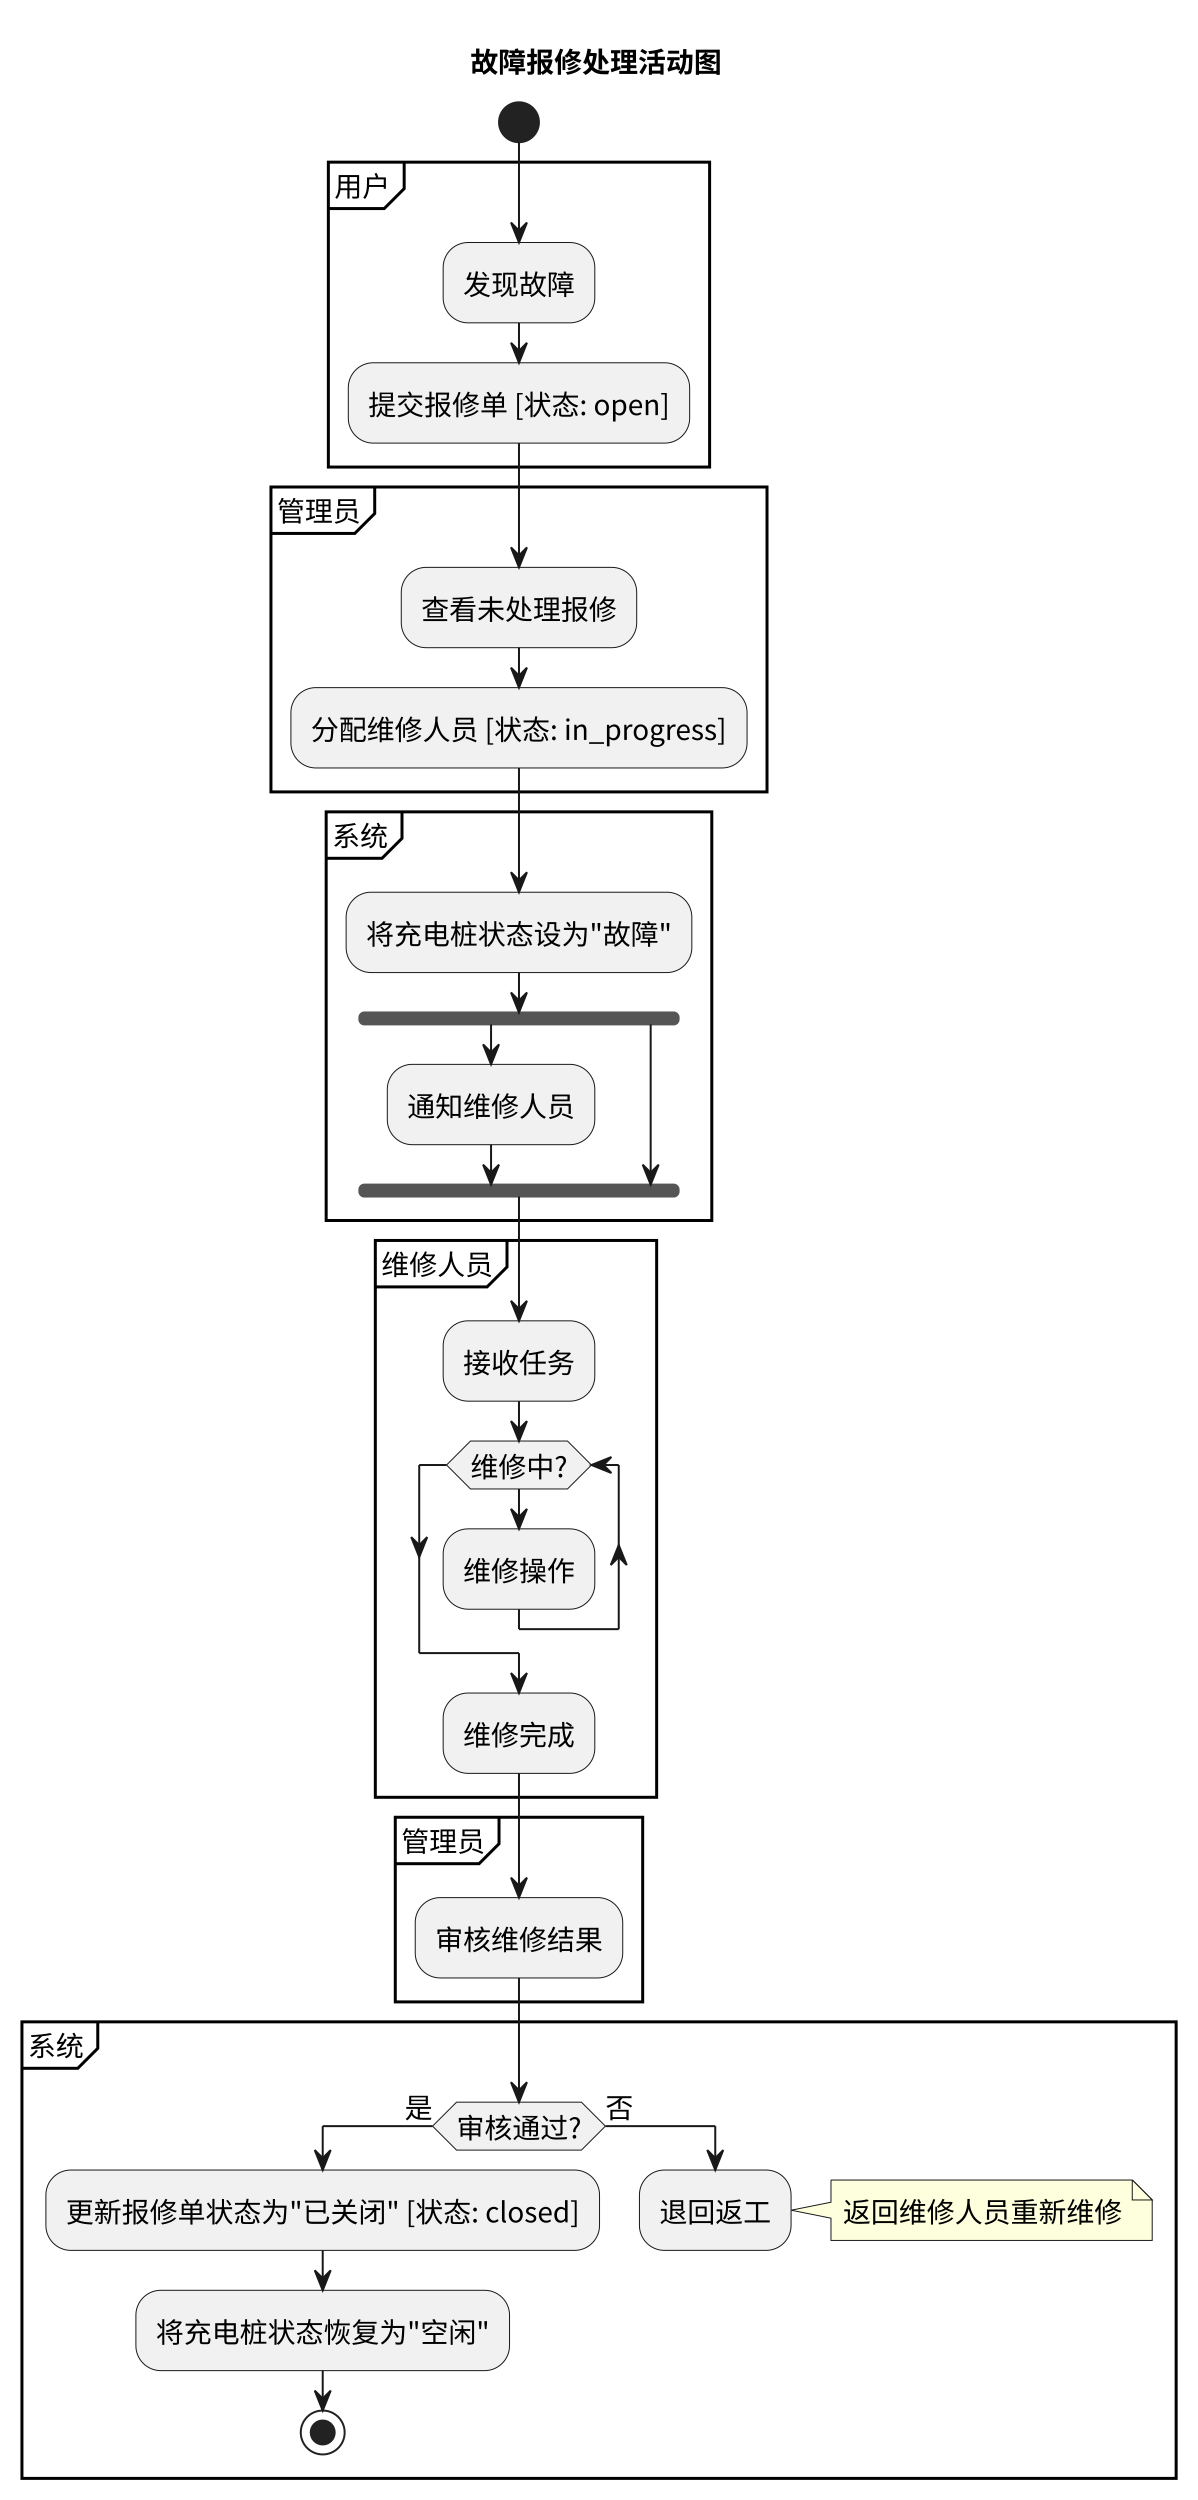
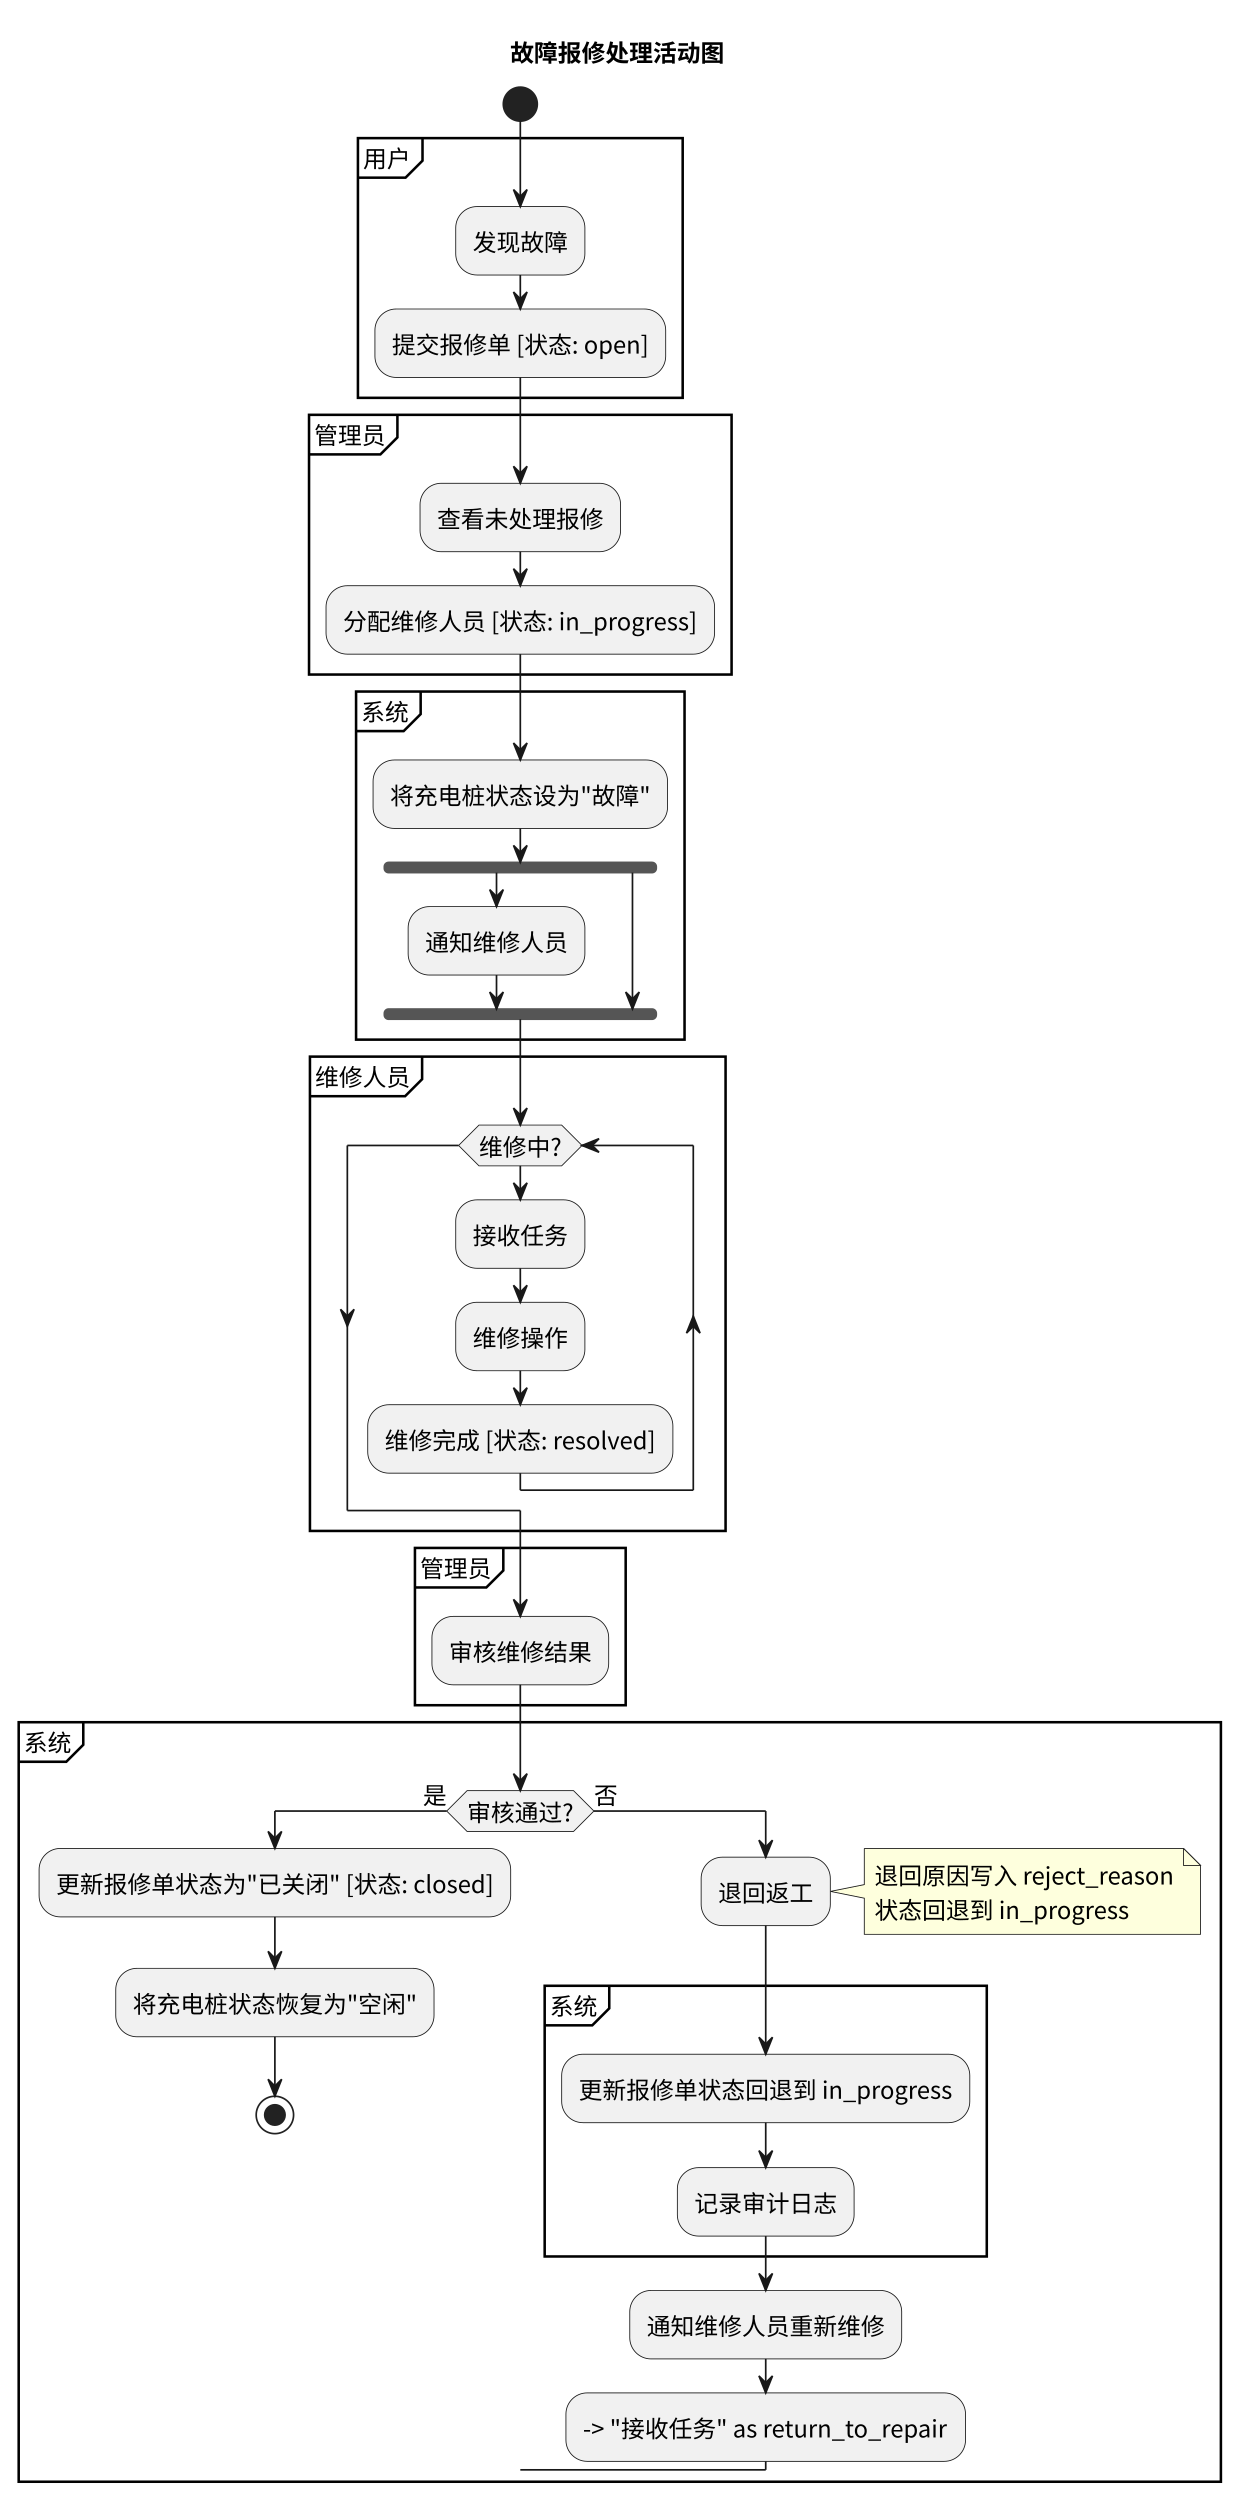
- <svg xmlns="http://www.w3.org/2000/svg" contentStyleType="text/css" data-diagram-type="ACTIVITY" height="1253px" preserveAspectRatio="none" style="width:600px;height:1253px;background:#FFFFFF;" version="1.1" viewBox="0 0 600 1253" width="600px" zoomAndPan="magnify">
+ <svg xmlns="http://www.w3.org/2000/svg" contentStyleType="text/css" data-diagram-type="ACTIVITY" height="1471px" preserveAspectRatio="none" style="width:729px;height:1471px;background:#FFFFFF;" version="1.1" viewBox="0 0 729 1471" width="729px" zoomAndPan="magnify">
  <defs />
  <g>
    <g class="title" data-source-line="3">
-       <text fill="#000000" font-family="Noto Sans CJK SC" font-size="14" font-weight="bold" lengthAdjust="spacing" textLength="125.999" x="235.743" y="36.24">故障报修处理活动图</text>
+       <text fill="#000000" font-family="Noto Sans CJK SC" font-size="14" font-weight="bold" lengthAdjust="spacing" textLength="125.999" x="300.187" y="36.24">故障报修处理活动图</text>
    </g>
-     <ellipse cx="260.115" cy="61.272" fill="#222222" rx="10" ry="10" style="stroke:#222222;stroke-width:1;" />
-     <rect fill="none" height="152.816" style="stroke:#000000;stroke-width:1.5;" width="191.087" x="164.571" y="81.272" />
-     <path d="M202.571,81.272 L202.571,94.544 L192.571,104.544 L164.571,104.544" fill="none" style="stroke:#000000;stroke-width:1.5;" />
-     <text fill="#000000" font-family="Noto Sans CJK SC" font-size="14" lengthAdjust="spacing" textLength="28" x="167.571" y="98.512">用户</text>
-     <rect fill="#F1F1F1" height="40.272" rx="12.5" ry="12.5" style="stroke:#181818;stroke-width:0.5;" width="76" x="222.115" y="121.544" />
-     <text fill="#000000" font-family="Noto Sans CJK SC" font-size="14" lengthAdjust="spacing" textLength="56" x="232.115" y="147.784">发现故障</text>
-     <rect fill="#F1F1F1" height="40.272" rx="12.5" ry="12.5" style="stroke:#181818;stroke-width:0.5;" width="171.087" x="174.571" y="181.816" />
-     <text fill="#000000" font-family="Noto Sans CJK SC" font-size="14" lengthAdjust="spacing" textLength="151.087" x="184.571" y="208.056">提交报修单 [状态: open]</text>
-     <rect fill="none" height="152.816" style="stroke:#000000;stroke-width:1.5;" width="248.627" x="135.802" y="244.088" />
-     <path d="M187.801,244.088 L187.801,257.36 L177.801,267.36 L135.802,267.36" fill="none" style="stroke:#000000;stroke-width:1.5;" />
-     <text fill="#000000" font-family="Noto Sans CJK SC" font-size="14" lengthAdjust="spacing" textLength="42" x="138.802" y="261.328">管理员</text>
-     <rect fill="#F1F1F1" height="40.272" rx="12.5" ry="12.5" style="stroke:#181818;stroke-width:0.5;" width="118" x="201.115" y="284.36" />
-     <text fill="#000000" font-family="Noto Sans CJK SC" font-size="14" lengthAdjust="spacing" textLength="98" x="211.115" y="310.599">查看未处理报修</text>
-     <rect fill="#F1F1F1" height="40.272" rx="12.5" ry="12.5" style="stroke:#181818;stroke-width:0.5;" width="228.627" x="145.802" y="344.632" />
-     <text fill="#000000" font-family="Noto Sans CJK SC" font-size="14" lengthAdjust="spacing" textLength="208.627" x="155.802" y="370.871">分配维修人员 [状态: in_progress]</text>
-     <rect fill="none" height="204.816" style="stroke:#000000;stroke-width:1.5;" width="193.271" x="163.479" y="406.903" />
-     <path d="M201.479,406.903 L201.479,420.175 L191.479,430.175 L163.479,430.175" fill="none" style="stroke:#000000;stroke-width:1.5;" />
-     <text fill="#000000" font-family="Noto Sans CJK SC" font-size="14" lengthAdjust="spacing" textLength="28" x="166.479" y="424.143">系统</text>
-     <rect fill="#F1F1F1" height="40.272" rx="12.5" ry="12.5" style="stroke:#181818;stroke-width:0.5;" width="173.271" x="173.479" y="447.175" />
-     <text fill="#000000" font-family="Noto Sans CJK SC" font-size="14" lengthAdjust="spacing" textLength="153.271" x="183.479" y="473.415">将充电桩状态设为"故障"</text>
-     <rect fill="#555555" height="6" rx="2.5" ry="2.5" style="stroke:#555555;stroke-width:1;" width="160" x="180.115" y="507.447" />
-     <rect fill="#F1F1F1" height="40.272" rx="12.5" ry="12.5" style="stroke:#181818;stroke-width:0.5;" width="104" x="194.115" y="533.447" />
-     <text fill="#000000" font-family="Noto Sans CJK SC" font-size="14" lengthAdjust="spacing" textLength="84" x="204.115" y="559.687">通知维修人员</text>
-     <rect fill="#555555" height="6" rx="2.5" ry="2.5" style="stroke:#555555;stroke-width:1;" width="160" x="180.115" y="593.719" />
-     <rect fill="none" height="279.088" style="stroke:#000000;stroke-width:1.5;" width="141" x="188.115" y="621.719" />
-     <path d="M254.115,621.719 L254.115,634.991 L244.115,644.991 L188.115,644.991" fill="none" style="stroke:#000000;stroke-width:1.5;" />
-     <text fill="#000000" font-family="Noto Sans CJK SC" font-size="14" lengthAdjust="spacing" textLength="56" x="191.115" y="638.959">维修人员</text>
-     <rect fill="#F1F1F1" height="40.272" rx="12.5" ry="12.5" style="stroke:#181818;stroke-width:0.5;" width="76" x="222.115" y="661.991" />
-     <text fill="#000000" font-family="Noto Sans CJK SC" font-size="14" lengthAdjust="spacing" textLength="56" x="232.115" y="688.231">接收任务</text>
-     <rect fill="#F1F1F1" height="40.272" rx="12.5" ry="12.5" style="stroke:#181818;stroke-width:0.5;" width="76" x="222.115" y="766.263" />
-     <text fill="#000000" font-family="Noto Sans CJK SC" font-size="14" lengthAdjust="spacing" textLength="56" x="232.115" y="792.503">维修操作</text>
-     <polygon fill="#F1F1F1" points="235.797,722.263,284.433,722.263,296.433,734.263,284.433,746.263,235.797,746.263,223.797,734.263,235.797,722.263" style="stroke:#181818;stroke-width:0.5;" />
-     <text fill="#000000" font-family="Noto Sans CJK SC" font-size="14" lengthAdjust="spacing" textLength="48.636" x="235.797" y="740.367">维修中?</text>
-     <rect fill="#F1F1F1" height="40.272" rx="12.5" ry="12.5" style="stroke:#181818;stroke-width:0.5;" width="76" x="222.115" y="848.535" />
-     <text fill="#000000" font-family="Noto Sans CJK SC" font-size="14" lengthAdjust="spacing" textLength="56" x="232.115" y="874.775">维修完成</text>
-     <rect fill="none" height="92.544" style="stroke:#000000;stroke-width:1.5;" width="124" x="198.115" y="910.807" />
-     <path d="M250.115,910.807 L250.115,924.079 L240.115,934.079 L198.115,934.079" fill="none" style="stroke:#000000;stroke-width:1.5;" />
-     <text fill="#000000" font-family="Noto Sans CJK SC" font-size="14" lengthAdjust="spacing" textLength="42" x="201.115" y="928.047">管理员</text>
-     <rect fill="#F1F1F1" height="40.272" rx="12.5" ry="12.5" style="stroke:#181818;stroke-width:0.5;" width="104" x="208.115" y="951.079" />
-     <text fill="#000000" font-family="Noto Sans CJK SC" font-size="14" lengthAdjust="spacing" textLength="84" x="218.115" y="977.319">审核维修结果</text>
-     <rect fill="none" height="228.816" style="stroke:#000000;stroke-width:1.5;" width="578.486" x="11" y="1013.351" />
+     <ellipse cx="306.149" cy="61.272" fill="#222222" rx="10" ry="10" style="stroke:#222222;stroke-width:1;" />
+     <rect fill="none" height="152.816" style="stroke:#000000;stroke-width:1.5;" width="191.087" x="210.605" y="81.272" />
+     <path d="M248.605,81.272 L248.605,94.544 L238.605,104.544 L210.605,104.544" fill="none" style="stroke:#000000;stroke-width:1.5;" />
+     <text fill="#000000" font-family="Noto Sans CJK SC" font-size="14" lengthAdjust="spacing" textLength="28" x="213.605" y="98.512">用户</text>
+     <rect fill="#F1F1F1" height="40.272" rx="12.5" ry="12.5" style="stroke:#181818;stroke-width:0.5;" width="76" x="268.149" y="121.544" />
+     <text fill="#000000" font-family="Noto Sans CJK SC" font-size="14" lengthAdjust="spacing" textLength="56" x="278.149" y="147.784">发现故障</text>
+     <rect fill="#F1F1F1" height="40.272" rx="12.5" ry="12.5" style="stroke:#181818;stroke-width:0.5;" width="171.087" x="220.605" y="181.816" />
+     <text fill="#000000" font-family="Noto Sans CJK SC" font-size="14" lengthAdjust="spacing" textLength="151.087" x="230.605" y="208.056">提交报修单 [状态: open]</text>
+     <rect fill="none" height="152.816" style="stroke:#000000;stroke-width:1.5;" width="248.627" x="181.835" y="244.088" />
+     <path d="M233.835,244.088 L233.835,257.36 L223.835,267.36 L181.835,267.36" fill="none" style="stroke:#000000;stroke-width:1.5;" />
+     <text fill="#000000" font-family="Noto Sans CJK SC" font-size="14" lengthAdjust="spacing" textLength="42" x="184.835" y="261.328">管理员</text>
+     <rect fill="#F1F1F1" height="40.272" rx="12.5" ry="12.5" style="stroke:#181818;stroke-width:0.5;" width="118" x="247.149" y="284.36" />
+     <text fill="#000000" font-family="Noto Sans CJK SC" font-size="14" lengthAdjust="spacing" textLength="98" x="257.149" y="310.599">查看未处理报修</text>
+     <rect fill="#F1F1F1" height="40.272" rx="12.5" ry="12.5" style="stroke:#181818;stroke-width:0.5;" width="228.627" x="191.835" y="344.632" />
+     <text fill="#000000" font-family="Noto Sans CJK SC" font-size="14" lengthAdjust="spacing" textLength="208.627" x="201.835" y="370.871">分配维修人员 [状态: in_progress]</text>
+     <rect fill="none" height="204.816" style="stroke:#000000;stroke-width:1.5;" width="193.271" x="209.513" y="406.903" />
+     <path d="M247.513,406.903 L247.513,420.175 L237.513,430.175 L209.513,430.175" fill="none" style="stroke:#000000;stroke-width:1.5;" />
+     <text fill="#000000" font-family="Noto Sans CJK SC" font-size="14" lengthAdjust="spacing" textLength="28" x="212.513" y="424.143">系统</text>
+     <rect fill="#F1F1F1" height="40.272" rx="12.5" ry="12.5" style="stroke:#181818;stroke-width:0.5;" width="173.271" x="219.513" y="447.175" />
+     <text fill="#000000" font-family="Noto Sans CJK SC" font-size="14" lengthAdjust="spacing" textLength="153.271" x="229.513" y="473.415">将充电桩状态设为"故障"</text>
+     <rect fill="#555555" height="6" rx="2.5" ry="2.5" style="stroke:#555555;stroke-width:1;" width="160" x="226.149" y="507.447" />
+     <rect fill="#F1F1F1" height="40.272" rx="12.5" ry="12.5" style="stroke:#181818;stroke-width:0.5;" width="104" x="240.149" y="533.447" />
+     <text fill="#000000" font-family="Noto Sans CJK SC" font-size="14" lengthAdjust="spacing" textLength="84" x="250.149" y="559.687">通知维修人员</text>
+     <rect fill="#555555" height="6" rx="2.5" ry="2.5" style="stroke:#555555;stroke-width:1;" width="160" x="226.149" y="593.719" />
+     <rect fill="none" height="279.088" style="stroke:#000000;stroke-width:1.5;" width="244.557" x="182.37" y="621.719" />
+     <path d="M248.37,621.719 L248.37,634.991 L238.37,644.991 L182.37,644.991" fill="none" style="stroke:#000000;stroke-width:1.5;" />
+     <text fill="#000000" font-family="Noto Sans CJK SC" font-size="14" lengthAdjust="spacing" textLength="56" x="185.37" y="638.959">维修人员</text>
+     <rect fill="#F1F1F1" height="40.272" rx="12.5" ry="12.5" style="stroke:#181818;stroke-width:0.5;" width="76" x="268.149" y="705.991" />
+     <text fill="#000000" font-family="Noto Sans CJK SC" font-size="14" lengthAdjust="spacing" textLength="56" x="278.149" y="732.231">接收任务</text>
+     <rect fill="#F1F1F1" height="40.272" rx="12.5" ry="12.5" style="stroke:#181818;stroke-width:0.5;" width="76" x="268.149" y="766.263" />
+     <text fill="#000000" font-family="Noto Sans CJK SC" font-size="14" lengthAdjust="spacing" textLength="56" x="278.149" y="792.503">维修操作</text>
+     <rect fill="#F1F1F1" height="40.272" rx="12.5" ry="12.5" style="stroke:#181818;stroke-width:0.5;" width="179.557" x="216.37" y="826.535" />
+     <text fill="#000000" font-family="Noto Sans CJK SC" font-size="14" lengthAdjust="spacing" textLength="159.557" x="226.37" y="852.775">维修完成 [状态: resolved]</text>
+     <polygon fill="#F1F1F1" points="281.831,661.991,330.467,661.991,342.467,673.991,330.467,685.991,281.831,685.991,269.831,673.991,281.831,661.991" style="stroke:#181818;stroke-width:0.5;" />
+     <text fill="#000000" font-family="Noto Sans CJK SC" font-size="14" lengthAdjust="spacing" textLength="48.636" x="281.831" y="680.095">维修中?</text>
+     <rect fill="none" height="92.544" style="stroke:#000000;stroke-width:1.5;" width="124" x="244.149" y="910.807" />
+     <path d="M296.149,910.807 L296.149,924.079 L286.149,934.079 L244.149,934.079" fill="none" style="stroke:#000000;stroke-width:1.5;" />
+     <text fill="#000000" font-family="Noto Sans CJK SC" font-size="14" lengthAdjust="spacing" textLength="42" x="247.149" y="928.047">管理员</text>
+     <rect fill="#F1F1F1" height="40.272" rx="12.5" ry="12.5" style="stroke:#181818;stroke-width:0.5;" width="104" x="254.149" y="951.079" />
+     <text fill="#000000" font-family="Noto Sans CJK SC" font-size="14" lengthAdjust="spacing" textLength="84" x="264.149" y="977.319">审核维修结果</text>
+     <rect fill="none" height="446.903" style="stroke:#000000;stroke-width:1.5;" width="707.374" x="11" y="1013.351" />
    <path d="M49,1013.351 L49,1026.622 L39,1036.622 L11,1036.622" fill="none" style="stroke:#000000;stroke-width:1.5;" />
    <text fill="#000000" font-family="Noto Sans CJK SC" font-size="14" lengthAdjust="spacing" textLength="28" x="14" y="1030.591">系统</text>
-     <polygon fill="#F1F1F1" points="228.797,1053.622,291.433,1053.622,303.433,1065.622,291.433,1077.622,228.797,1077.622,216.797,1065.622,228.797,1053.622" style="stroke:#181818;stroke-width:0.5;" />
-     <text fill="#000000" font-family="Noto Sans CJK SC" font-size="14" lengthAdjust="spacing" textLength="62.636" x="228.797" y="1071.726">审核通过?</text>
-     <text fill="#000000" font-family="Noto Sans CJK SC" font-size="14" lengthAdjust="spacing" textLength="14" x="202.797" y="1061.591">是</text>
-     <text fill="#000000" font-family="Noto Sans CJK SC" font-size="14" lengthAdjust="spacing" textLength="14" x="303.433" y="1061.591">否</text>
+     <polygon fill="#F1F1F1" points="274.831,1053.622,337.467,1053.622,349.467,1065.622,337.467,1077.622,274.831,1077.622,262.831,1065.622,274.831,1053.622" style="stroke:#181818;stroke-width:0.5;" />
+     <text fill="#000000" font-family="Noto Sans CJK SC" font-size="14" lengthAdjust="spacing" textLength="62.636" x="274.831" y="1071.726">审核通过?</text>
+     <text fill="#000000" font-family="Noto Sans CJK SC" font-size="14" lengthAdjust="spacing" textLength="14" x="248.831" y="1061.591">是</text>
+     <text fill="#000000" font-family="Noto Sans CJK SC" font-size="14" lengthAdjust="spacing" textLength="14" x="349.467" y="1061.591">否</text>
    <rect fill="#F1F1F1" height="40.272" rx="12.5" ry="12.5" style="stroke:#181818;stroke-width:0.5;" width="277.487" x="23" y="1087.622" />
    <text fill="#000000" font-family="Noto Sans CJK SC" font-size="14" lengthAdjust="spacing" textLength="257.487" x="33" y="1113.862">更新报修单状态为"已关闭" [状态: closed]</text>
-     <rect fill="#F1F1F1" height="40.272" rx="12.5" ry="12.5" style="stroke:#181818;stroke-width:0.5;" width="187.271" x="68.108" y="1147.894" />
-     <text fill="#000000" font-family="Noto Sans CJK SC" font-size="14" lengthAdjust="spacing" textLength="167.271" x="78.108" y="1174.134">将充电桩状态恢复为"空闲"</text>
-     <ellipse cx="161.743" cy="1219.166" fill="none" rx="11" ry="11" style="stroke:#222222;stroke-width:1;" />
-     <ellipse cx="161.743" cy="1219.166" fill="#222222" rx="6" ry="6" style="stroke:#222222;stroke-width:1;" />
-     <path d="M416.487,1092.622 L416.487,1103.758 L396.487,1107.758 L416.487,1111.758 L416.487,1122.894 A0,0 0 0 0 416.487,1122.894 L577.486,1122.894 A0,0 0 0 0 577.486,1122.894 L577.486,1102.622 L567.486,1092.622 L416.487,1092.622 A0,0 0 0 0 416.487,1092.622" fill="#FEFFDD" style="stroke:#181818;stroke-width:0.5;" />
-     <path d="M567.486,1092.622 L567.486,1102.622 L577.486,1102.622 L567.486,1092.622" fill="#FEFFDD" style="stroke:#181818;stroke-width:0.5;" />
-     <text fill="#000000" font-family="Noto Sans CJK SC" font-size="14" lengthAdjust="spacing" textLength="139.999" x="422.487" y="1113.862">返回维修人员重新维修</text>
-     <rect fill="#F1F1F1" height="40.272" rx="12.5" ry="12.5" style="stroke:#181818;stroke-width:0.5;" width="76" x="320.487" y="1087.622" />
-     <text fill="#000000" font-family="Noto Sans CJK SC" font-size="14" lengthAdjust="spacing" textLength="56" x="330.487" y="1113.862">退回返工</text>
-     <line style="stroke:#181818;stroke-width:1;" x1="260.115" x2="260.115" y1="161.816" y2="181.816" />
-     <polygon fill="#181818" points="256.115,171.816,260.115,181.816,264.115,171.816,260.115,175.816" style="stroke:#181818;stroke-width:1;" />
-     <line style="stroke:#181818;stroke-width:1;" x1="260.115" x2="260.115" y1="71.272" y2="121.544" />
-     <polygon fill="#181818" points="256.115,111.544,260.115,121.544,264.115,111.544,260.115,115.544" style="stroke:#181818;stroke-width:1;" />
-     <line style="stroke:#181818;stroke-width:1;" x1="260.115" x2="260.115" y1="324.632" y2="344.632" />
-     <polygon fill="#181818" points="256.115,334.632,260.115,344.632,264.115,334.632,260.115,338.632" style="stroke:#181818;stroke-width:1;" />
-     <line style="stroke:#181818;stroke-width:1;" x1="260.115" x2="260.115" y1="222.088" y2="284.36" />
-     <polygon fill="#181818" points="256.115,274.36,260.115,284.36,264.115,274.36,260.115,278.36" style="stroke:#181818;stroke-width:1;" />
-     <line style="stroke:#181818;stroke-width:1;" x1="246.115" x2="246.115" y1="513.447" y2="533.447" />
-     <polygon fill="#181818" points="242.115,523.447,246.115,533.447,250.115,523.447,246.115,527.447" style="stroke:#181818;stroke-width:1;" />
-     <line style="stroke:#181818;stroke-width:1;" x1="326.115" x2="326.115" y1="513.447" y2="593.719" />
-     <polygon fill="#181818" points="322.115,583.719,326.115,593.719,330.115,583.719,326.115,587.719" style="stroke:#181818;stroke-width:1;" />
-     <line style="stroke:#181818;stroke-width:1;" x1="246.115" x2="246.115" y1="573.719" y2="593.719" />
-     <polygon fill="#181818" points="242.115,583.719,246.115,593.719,250.115,583.719,246.115,587.719" style="stroke:#181818;stroke-width:1;" />
-     <line style="stroke:#181818;stroke-width:1;" x1="260.115" x2="260.115" y1="487.447" y2="507.447" />
-     <polygon fill="#181818" points="256.115,497.447,260.115,507.447,264.115,497.447,260.115,501.447" style="stroke:#181818;stroke-width:1;" />
-     <line style="stroke:#181818;stroke-width:1;" x1="260.115" x2="260.115" y1="384.903" y2="447.175" />
-     <polygon fill="#181818" points="256.115,437.175,260.115,447.175,264.115,437.175,260.115,441.175" style="stroke:#181818;stroke-width:1;" />
-     <line style="stroke:#181818;stroke-width:1;" x1="260.115" x2="260.115" y1="746.263" y2="766.263" />
-     <polygon fill="#181818" points="256.115,756.263,260.115,766.263,264.115,756.263,260.115,760.263" style="stroke:#181818;stroke-width:1;" />
-     <line style="stroke:#181818;stroke-width:1;" x1="260.115" x2="260.115" y1="806.535" y2="816.535" />
-     <line style="stroke:#181818;stroke-width:1;" x1="260.115" x2="310.115" y1="816.535" y2="816.535" />
-     <polygon fill="#181818" points="306.115,784.399,310.115,774.399,314.115,784.399,310.115,780.399" style="stroke:#181818;stroke-width:1;" />
-     <line style="stroke:#181818;stroke-width:1;" x1="310.115" x2="310.115" y1="734.263" y2="816.535" />
-     <line style="stroke:#181818;stroke-width:1;" x1="310.115" x2="296.433" y1="734.263" y2="734.263" />
-     <polygon fill="#181818" points="306.433,730.263,296.433,734.263,306.433,738.263,302.433,734.263" style="stroke:#181818;stroke-width:1;" />
-     <line style="stroke:#181818;stroke-width:1;" x1="223.797" x2="210.115" y1="734.263" y2="734.263" />
-     <polygon fill="#181818" points="206.115,770.399,210.115,780.399,214.115,770.399,210.115,774.399" style="stroke:#181818;stroke-width:1;" />
-     <line style="stroke:#181818;stroke-width:1;" x1="210.115" x2="210.115" y1="734.263" y2="828.535" />
-     <line style="stroke:#181818;stroke-width:1;" x1="210.115" x2="260.115" y1="828.535" y2="828.535" />
-     <line style="stroke:#181818;stroke-width:1;" x1="260.115" x2="260.115" y1="828.535" y2="848.535" />
-     <polygon fill="#181818" points="256.115,838.535,260.115,848.535,264.115,838.535,260.115,842.535" style="stroke:#181818;stroke-width:1;" />
-     <line style="stroke:#181818;stroke-width:1;" x1="260.115" x2="260.115" y1="702.263" y2="722.263" />
-     <polygon fill="#181818" points="256.115,712.263,260.115,722.263,264.115,712.263,260.115,716.263" style="stroke:#181818;stroke-width:1;" />
-     <line style="stroke:#181818;stroke-width:1;" x1="260.115" x2="260.115" y1="599.719" y2="661.991" />
-     <polygon fill="#181818" points="256.115,651.991,260.115,661.991,264.115,651.991,260.115,655.991" style="stroke:#181818;stroke-width:1;" />
-     <line style="stroke:#181818;stroke-width:1;" x1="260.115" x2="260.115" y1="888.807" y2="951.079" />
-     <polygon fill="#181818" points="256.115,941.079,260.115,951.079,264.115,941.079,260.115,945.079" style="stroke:#181818;stroke-width:1;" />
-     <line style="stroke:#181818;stroke-width:1;" x1="161.743" x2="161.743" y1="1127.894" y2="1147.894" />
-     <polygon fill="#181818" points="157.743,1137.894,161.743,1147.894,165.743,1137.894,161.743,1141.894" style="stroke:#181818;stroke-width:1;" />
-     <line style="stroke:#181818;stroke-width:1;" x1="161.743" x2="161.743" y1="1188.166" y2="1208.166" />
-     <polygon fill="#181818" points="157.743,1198.166,161.743,1208.166,165.743,1198.166,161.743,1202.166" style="stroke:#181818;stroke-width:1;" />
-     <line style="stroke:#181818;stroke-width:1;" x1="216.797" x2="161.743" y1="1065.622" y2="1065.622" />
+     <rect fill="#F1F1F1" height="40.272" rx="12.5" ry="12.5" style="stroke:#181818;stroke-width:0.5;" width="187.271" x="68.108" y="1158.166" />
+     <text fill="#000000" font-family="Noto Sans CJK SC" font-size="14" lengthAdjust="spacing" textLength="167.271" x="78.108" y="1184.406">将充电桩状态恢复为"空闲"</text>
+     <ellipse cx="161.743" cy="1244.438" fill="none" rx="11" ry="11" style="stroke:#222222;stroke-width:1;" />
+     <ellipse cx="161.743" cy="1244.438" fill="#222222" rx="6" ry="6" style="stroke:#222222;stroke-width:1;" />
+     <path d="M508.554,1087.622 L508.554,1108.894 L488.554,1112.894 L508.554,1116.894 L508.554,1138.166 A0,0 0 0 0 508.554,1138.166 L706.374,1138.166 A0,0 0 0 0 706.374,1138.166 L706.374,1097.622 L696.374,1087.622 L508.554,1087.622 A0,0 0 0 0 508.554,1087.622" fill="#FEFFDD" style="stroke:#181818;stroke-width:0.5;" />
+     <path d="M696.374,1087.622 L696.374,1097.622 L706.374,1097.622 L696.374,1087.622" fill="#FEFFDD" style="stroke:#181818;stroke-width:0.5;" />
+     <text fill="#000000" font-family="Noto Sans CJK SC" font-size="14" lengthAdjust="spacing" textLength="176.819" x="514.554" y="1108.862">退回原因写入 reject_reason</text>
+     <text fill="#000000" font-family="Noto Sans CJK SC" font-size="14" lengthAdjust="spacing" textLength="150.135" x="514.554" y="1129.134">状态回退到 in_progress</text>
+     <rect fill="#F1F1F1" height="40.272" rx="12.5" ry="12.5" style="stroke:#181818;stroke-width:0.5;" width="76" x="412.555" y="1092.758" />
+     <text fill="#000000" font-family="Noto Sans CJK SC" font-size="14" lengthAdjust="spacing" textLength="56" x="422.555" y="1118.998">退回返工</text>
+     <rect fill="none" height="159.272" style="stroke:#000000;stroke-width:1.5;" width="260.135" x="320.487" y="1168.438" />
+     <path d="M358.487,1168.438 L358.487,1181.71 L348.487,1191.71 L320.487,1191.71" fill="none" style="stroke:#000000;stroke-width:1.5;" />
+     <text fill="#000000" font-family="Noto Sans CJK SC" font-size="14" lengthAdjust="spacing" textLength="28" x="323.487" y="1185.678">系统</text>
+     <rect fill="#F1F1F1" height="40.272" rx="12.5" ry="12.5" style="stroke:#181818;stroke-width:0.5;" width="240.135" x="330.487" y="1208.71" />
+     <text fill="#000000" font-family="Noto Sans CJK SC" font-size="14" lengthAdjust="spacing" textLength="220.135" x="340.487" y="1234.95">更新报修单状态回退到 in_progress</text>
+     <rect fill="#F1F1F1" height="40.272" rx="12.5" ry="12.5" style="stroke:#181818;stroke-width:0.5;" width="104" x="398.555" y="1275.438" />
+     <text fill="#000000" font-family="Noto Sans CJK SC" font-size="14" lengthAdjust="spacing" textLength="84" x="408.555" y="1301.678">记录审计日志</text>
+     <rect fill="#F1F1F1" height="40.272" rx="12.5" ry="12.5" style="stroke:#181818;stroke-width:0.5;" width="159.999" x="370.555" y="1347.71" />
+     <text fill="#000000" font-family="Noto Sans CJK SC" font-size="14" lengthAdjust="spacing" textLength="139.999" x="380.555" y="1373.95">通知维修人员重新维修</text>
+     <rect fill="#F1F1F1" height="40.272" rx="12.5" ry="12.5" style="stroke:#181818;stroke-width:0.5;" width="235.123" x="332.993" y="1407.982" />
+     <text fill="#000000" font-family="Noto Sans CJK SC" font-size="14" lengthAdjust="spacing" textLength="215.123" x="342.993" y="1434.222">-&gt; "接收任务" as return_to_repair</text>
+     <line style="stroke:#181818;stroke-width:1;" x1="306.149" x2="306.149" y1="161.816" y2="181.816" />
+     <polygon fill="#181818" points="302.149,171.816,306.149,181.816,310.149,171.816,306.149,175.816" style="stroke:#181818;stroke-width:1;" />
+     <line style="stroke:#181818;stroke-width:1;" x1="306.149" x2="306.149" y1="71.272" y2="121.544" />
+     <polygon fill="#181818" points="302.149,111.544,306.149,121.544,310.149,111.544,306.149,115.544" style="stroke:#181818;stroke-width:1;" />
+     <line style="stroke:#181818;stroke-width:1;" x1="306.149" x2="306.149" y1="324.632" y2="344.632" />
+     <polygon fill="#181818" points="302.149,334.632,306.149,344.632,310.149,334.632,306.149,338.632" style="stroke:#181818;stroke-width:1;" />
+     <line style="stroke:#181818;stroke-width:1;" x1="306.149" x2="306.149" y1="222.088" y2="284.36" />
+     <polygon fill="#181818" points="302.149,274.36,306.149,284.36,310.149,274.36,306.149,278.36" style="stroke:#181818;stroke-width:1;" />
+     <line style="stroke:#181818;stroke-width:1;" x1="292.149" x2="292.149" y1="513.447" y2="533.447" />
+     <polygon fill="#181818" points="288.149,523.447,292.149,533.447,296.149,523.447,292.149,527.447" style="stroke:#181818;stroke-width:1;" />
+     <line style="stroke:#181818;stroke-width:1;" x1="372.149" x2="372.149" y1="513.447" y2="593.719" />
+     <polygon fill="#181818" points="368.149,583.719,372.149,593.719,376.149,583.719,372.149,587.719" style="stroke:#181818;stroke-width:1;" />
+     <line style="stroke:#181818;stroke-width:1;" x1="292.149" x2="292.149" y1="573.719" y2="593.719" />
+     <polygon fill="#181818" points="288.149,583.719,292.149,593.719,296.149,583.719,292.149,587.719" style="stroke:#181818;stroke-width:1;" />
+     <line style="stroke:#181818;stroke-width:1;" x1="306.149" x2="306.149" y1="487.447" y2="507.447" />
+     <polygon fill="#181818" points="302.149,497.447,306.149,507.447,310.149,497.447,306.149,501.447" style="stroke:#181818;stroke-width:1;" />
+     <line style="stroke:#181818;stroke-width:1;" x1="306.149" x2="306.149" y1="384.903" y2="447.175" />
+     <polygon fill="#181818" points="302.149,437.175,306.149,447.175,310.149,437.175,306.149,441.175" style="stroke:#181818;stroke-width:1;" />
+     <line style="stroke:#181818;stroke-width:1;" x1="306.149" x2="306.149" y1="746.263" y2="766.263" />
+     <polygon fill="#181818" points="302.149,756.263,306.149,766.263,310.149,756.263,306.149,760.263" style="stroke:#181818;stroke-width:1;" />
+     <line style="stroke:#181818;stroke-width:1;" x1="306.149" x2="306.149" y1="806.535" y2="826.535" />
+     <polygon fill="#181818" points="302.149,816.535,306.149,826.535,310.149,816.535,306.149,820.535" style="stroke:#181818;stroke-width:1;" />
+     <line style="stroke:#181818;stroke-width:1;" x1="306.149" x2="306.149" y1="685.991" y2="705.991" />
+     <polygon fill="#181818" points="302.149,695.991,306.149,705.991,310.149,695.991,306.149,699.991" style="stroke:#181818;stroke-width:1;" />
+     <line style="stroke:#181818;stroke-width:1;" x1="306.149" x2="306.149" y1="866.807" y2="876.807" />
+     <line style="stroke:#181818;stroke-width:1;" x1="306.149" x2="407.928" y1="876.807" y2="876.807" />
+     <polygon fill="#181818" points="403.928,784.399,407.928,774.399,411.928,784.399,407.928,780.399" style="stroke:#181818;stroke-width:1;" />
+     <line style="stroke:#181818;stroke-width:1;" x1="407.928" x2="407.928" y1="673.991" y2="876.807" />
+     <line style="stroke:#181818;stroke-width:1;" x1="407.928" x2="342.467" y1="673.991" y2="673.991" />
+     <polygon fill="#181818" points="352.467,669.991,342.467,673.991,352.467,677.991,348.467,673.991" style="stroke:#181818;stroke-width:1;" />
+     <line style="stroke:#181818;stroke-width:1;" x1="269.831" x2="204.37" y1="673.991" y2="673.991" />
+     <polygon fill="#181818" points="200.37,770.399,204.37,780.399,208.37,770.399,204.37,774.399" style="stroke:#181818;stroke-width:1;" />
+     <line style="stroke:#181818;stroke-width:1;" x1="204.37" x2="204.37" y1="673.991" y2="888.807" />
+     <line style="stroke:#181818;stroke-width:1;" x1="204.37" x2="306.149" y1="888.807" y2="888.807" />
+     <line style="stroke:#181818;stroke-width:1;" x1="306.149" x2="306.149" y1="888.807" y2="951.079" />
+     <polygon fill="#181818" points="302.149,941.079,306.149,951.079,310.149,941.079,306.149,945.079" style="stroke:#181818;stroke-width:1;" />
+     <line style="stroke:#181818;stroke-width:1;" x1="306.149" x2="306.149" y1="599.719" y2="661.991" />
+     <polygon fill="#181818" points="302.149,651.991,306.149,661.991,310.149,651.991,306.149,655.991" style="stroke:#181818;stroke-width:1;" />
+     <line style="stroke:#181818;stroke-width:1;" x1="161.743" x2="161.743" y1="1127.894" y2="1158.166" />
+     <polygon fill="#181818" points="157.743,1148.166,161.743,1158.166,165.743,1148.166,161.743,1152.166" style="stroke:#181818;stroke-width:1;" />
+     <line style="stroke:#181818;stroke-width:1;" x1="161.743" x2="161.743" y1="1198.438" y2="1233.438" />
+     <polygon fill="#181818" points="157.743,1223.438,161.743,1233.438,165.743,1223.438,161.743,1227.438" style="stroke:#181818;stroke-width:1;" />
+     <line style="stroke:#181818;stroke-width:1;" x1="450.554" x2="450.554" y1="1248.982" y2="1275.438" />
+     <polygon fill="#181818" points="446.554,1265.438,450.554,1275.438,454.554,1265.438,450.554,1269.438" style="stroke:#181818;stroke-width:1;" />
+     <line style="stroke:#181818;stroke-width:1;" x1="450.554" x2="450.554" y1="1133.03" y2="1208.71" />
+     <polygon fill="#181818" points="446.554,1198.71,450.554,1208.71,454.554,1198.71,450.554,1202.71" style="stroke:#181818;stroke-width:1;" />
+     <line style="stroke:#181818;stroke-width:1;" x1="450.554" x2="450.554" y1="1315.71" y2="1347.71" />
+     <polygon fill="#181818" points="446.554,1337.71,450.554,1347.71,454.554,1337.71,450.554,1341.71" style="stroke:#181818;stroke-width:1;" />
+     <line style="stroke:#181818;stroke-width:1;" x1="450.554" x2="450.554" y1="1387.982" y2="1407.982" />
+     <polygon fill="#181818" points="446.554,1397.982,450.554,1407.982,454.554,1397.982,450.554,1401.982" style="stroke:#181818;stroke-width:1;" />
+     <line style="stroke:#181818;stroke-width:1;" x1="262.831" x2="161.743" y1="1065.622" y2="1065.622" />
    <line style="stroke:#181818;stroke-width:1;" x1="161.743" x2="161.743" y1="1065.622" y2="1087.622" />
    <polygon fill="#181818" points="157.743,1077.622,161.743,1087.622,165.743,1077.622,161.743,1081.622" style="stroke:#181818;stroke-width:1;" />
-     <line style="stroke:#181818;stroke-width:1;" x1="303.433" x2="358.487" y1="1065.622" y2="1065.622" />
-     <line style="stroke:#181818;stroke-width:1;" x1="358.487" x2="358.487" y1="1065.622" y2="1087.622" />
-     <polygon fill="#181818" points="354.487,1077.622,358.487,1087.622,362.487,1077.622,358.487,1081.622" style="stroke:#181818;stroke-width:1;" />
-     <line style="stroke:#181818;stroke-width:1;" x1="260.115" x2="260.115" y1="991.351" y2="1053.622" />
-     <polygon fill="#181818" points="256.115,1043.622,260.115,1053.622,264.115,1043.622,260.115,1047.622" style="stroke:#181818;stroke-width:1;" />
+     <line style="stroke:#181818;stroke-width:1;" x1="349.467" x2="450.554" y1="1065.622" y2="1065.622" />
+     <line style="stroke:#181818;stroke-width:1;" x1="450.554" x2="450.554" y1="1065.622" y2="1092.758" />
+     <polygon fill="#181818" points="446.554,1082.758,450.554,1092.758,454.554,1082.758,450.554,1086.758" style="stroke:#181818;stroke-width:1;" />
+     <line style="stroke:#181818;stroke-width:1;" x1="450.554" x2="450.554" y1="1448.254" y2="1453.254" />
+     <line style="stroke:#181818;stroke-width:1;" x1="450.554" x2="306.149" y1="1453.254" y2="1453.254" />
+     <line style="stroke:#181818;stroke-width:1;" x1="306.149" x2="306.149" y1="991.351" y2="1053.622" />
+     <polygon fill="#181818" points="302.149,1043.622,306.149,1053.622,310.149,1043.622,306.149,1047.622" style="stroke:#181818;stroke-width:1;" />
  </g>
</svg>
